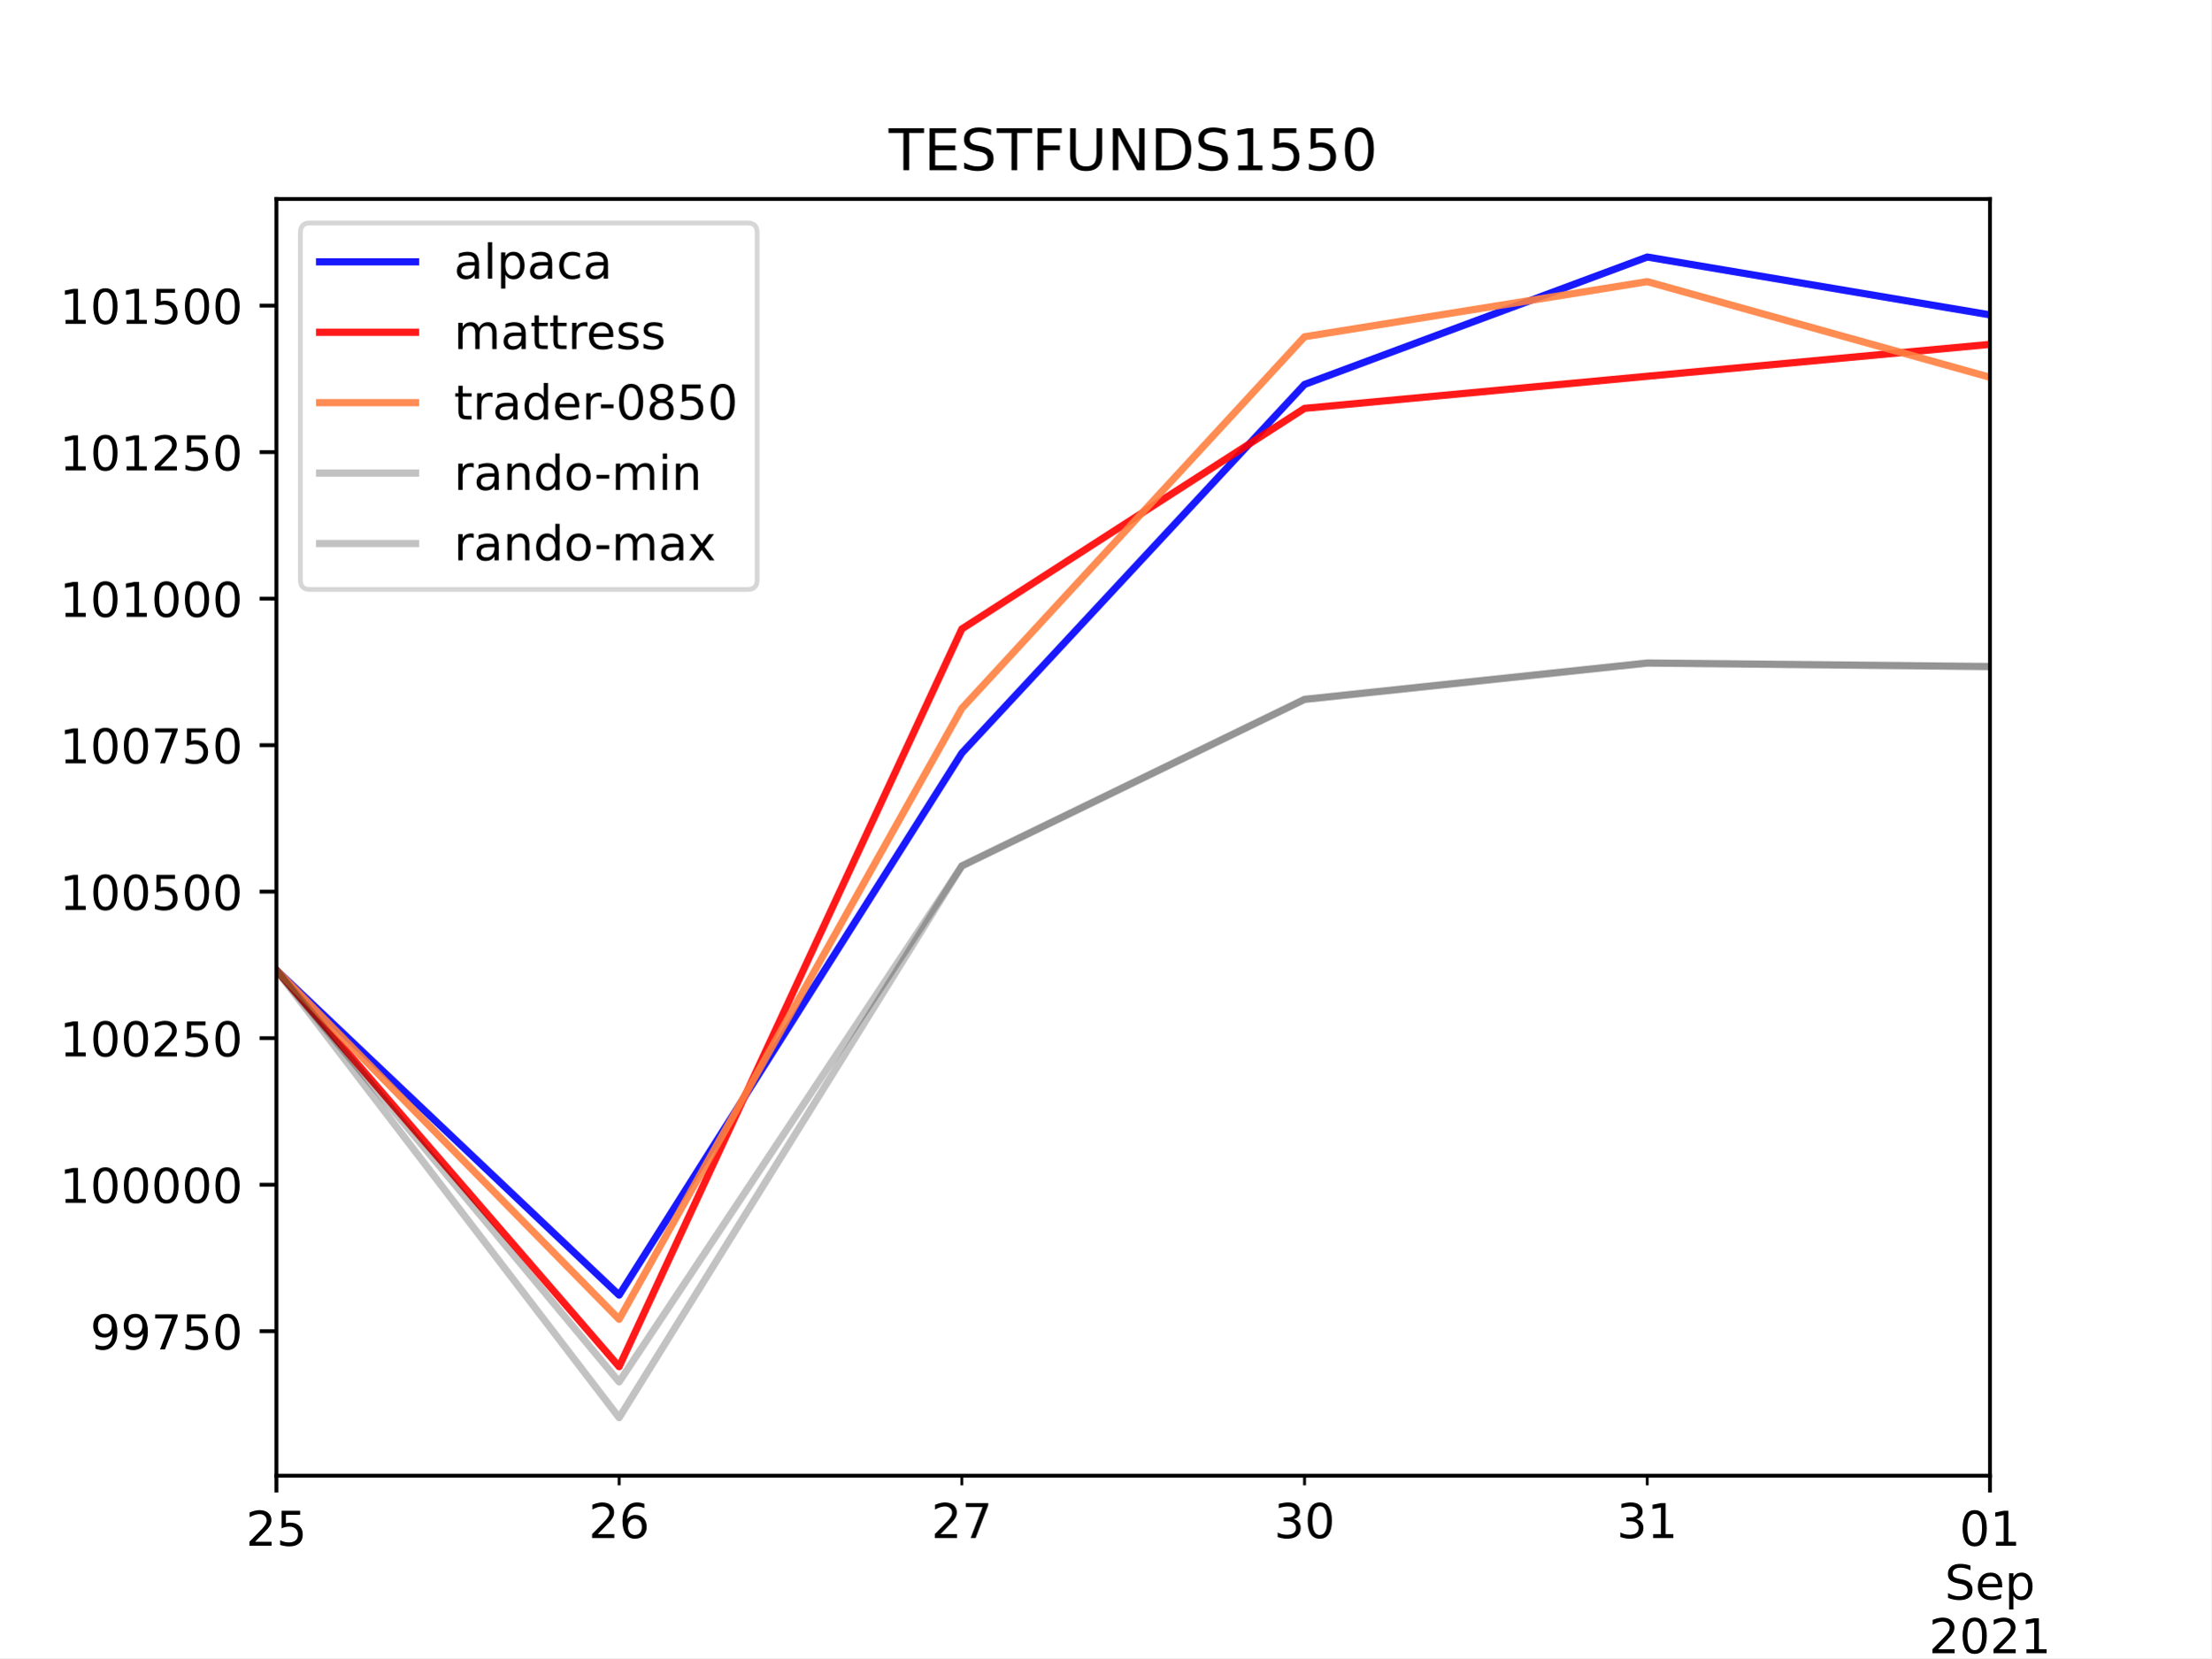
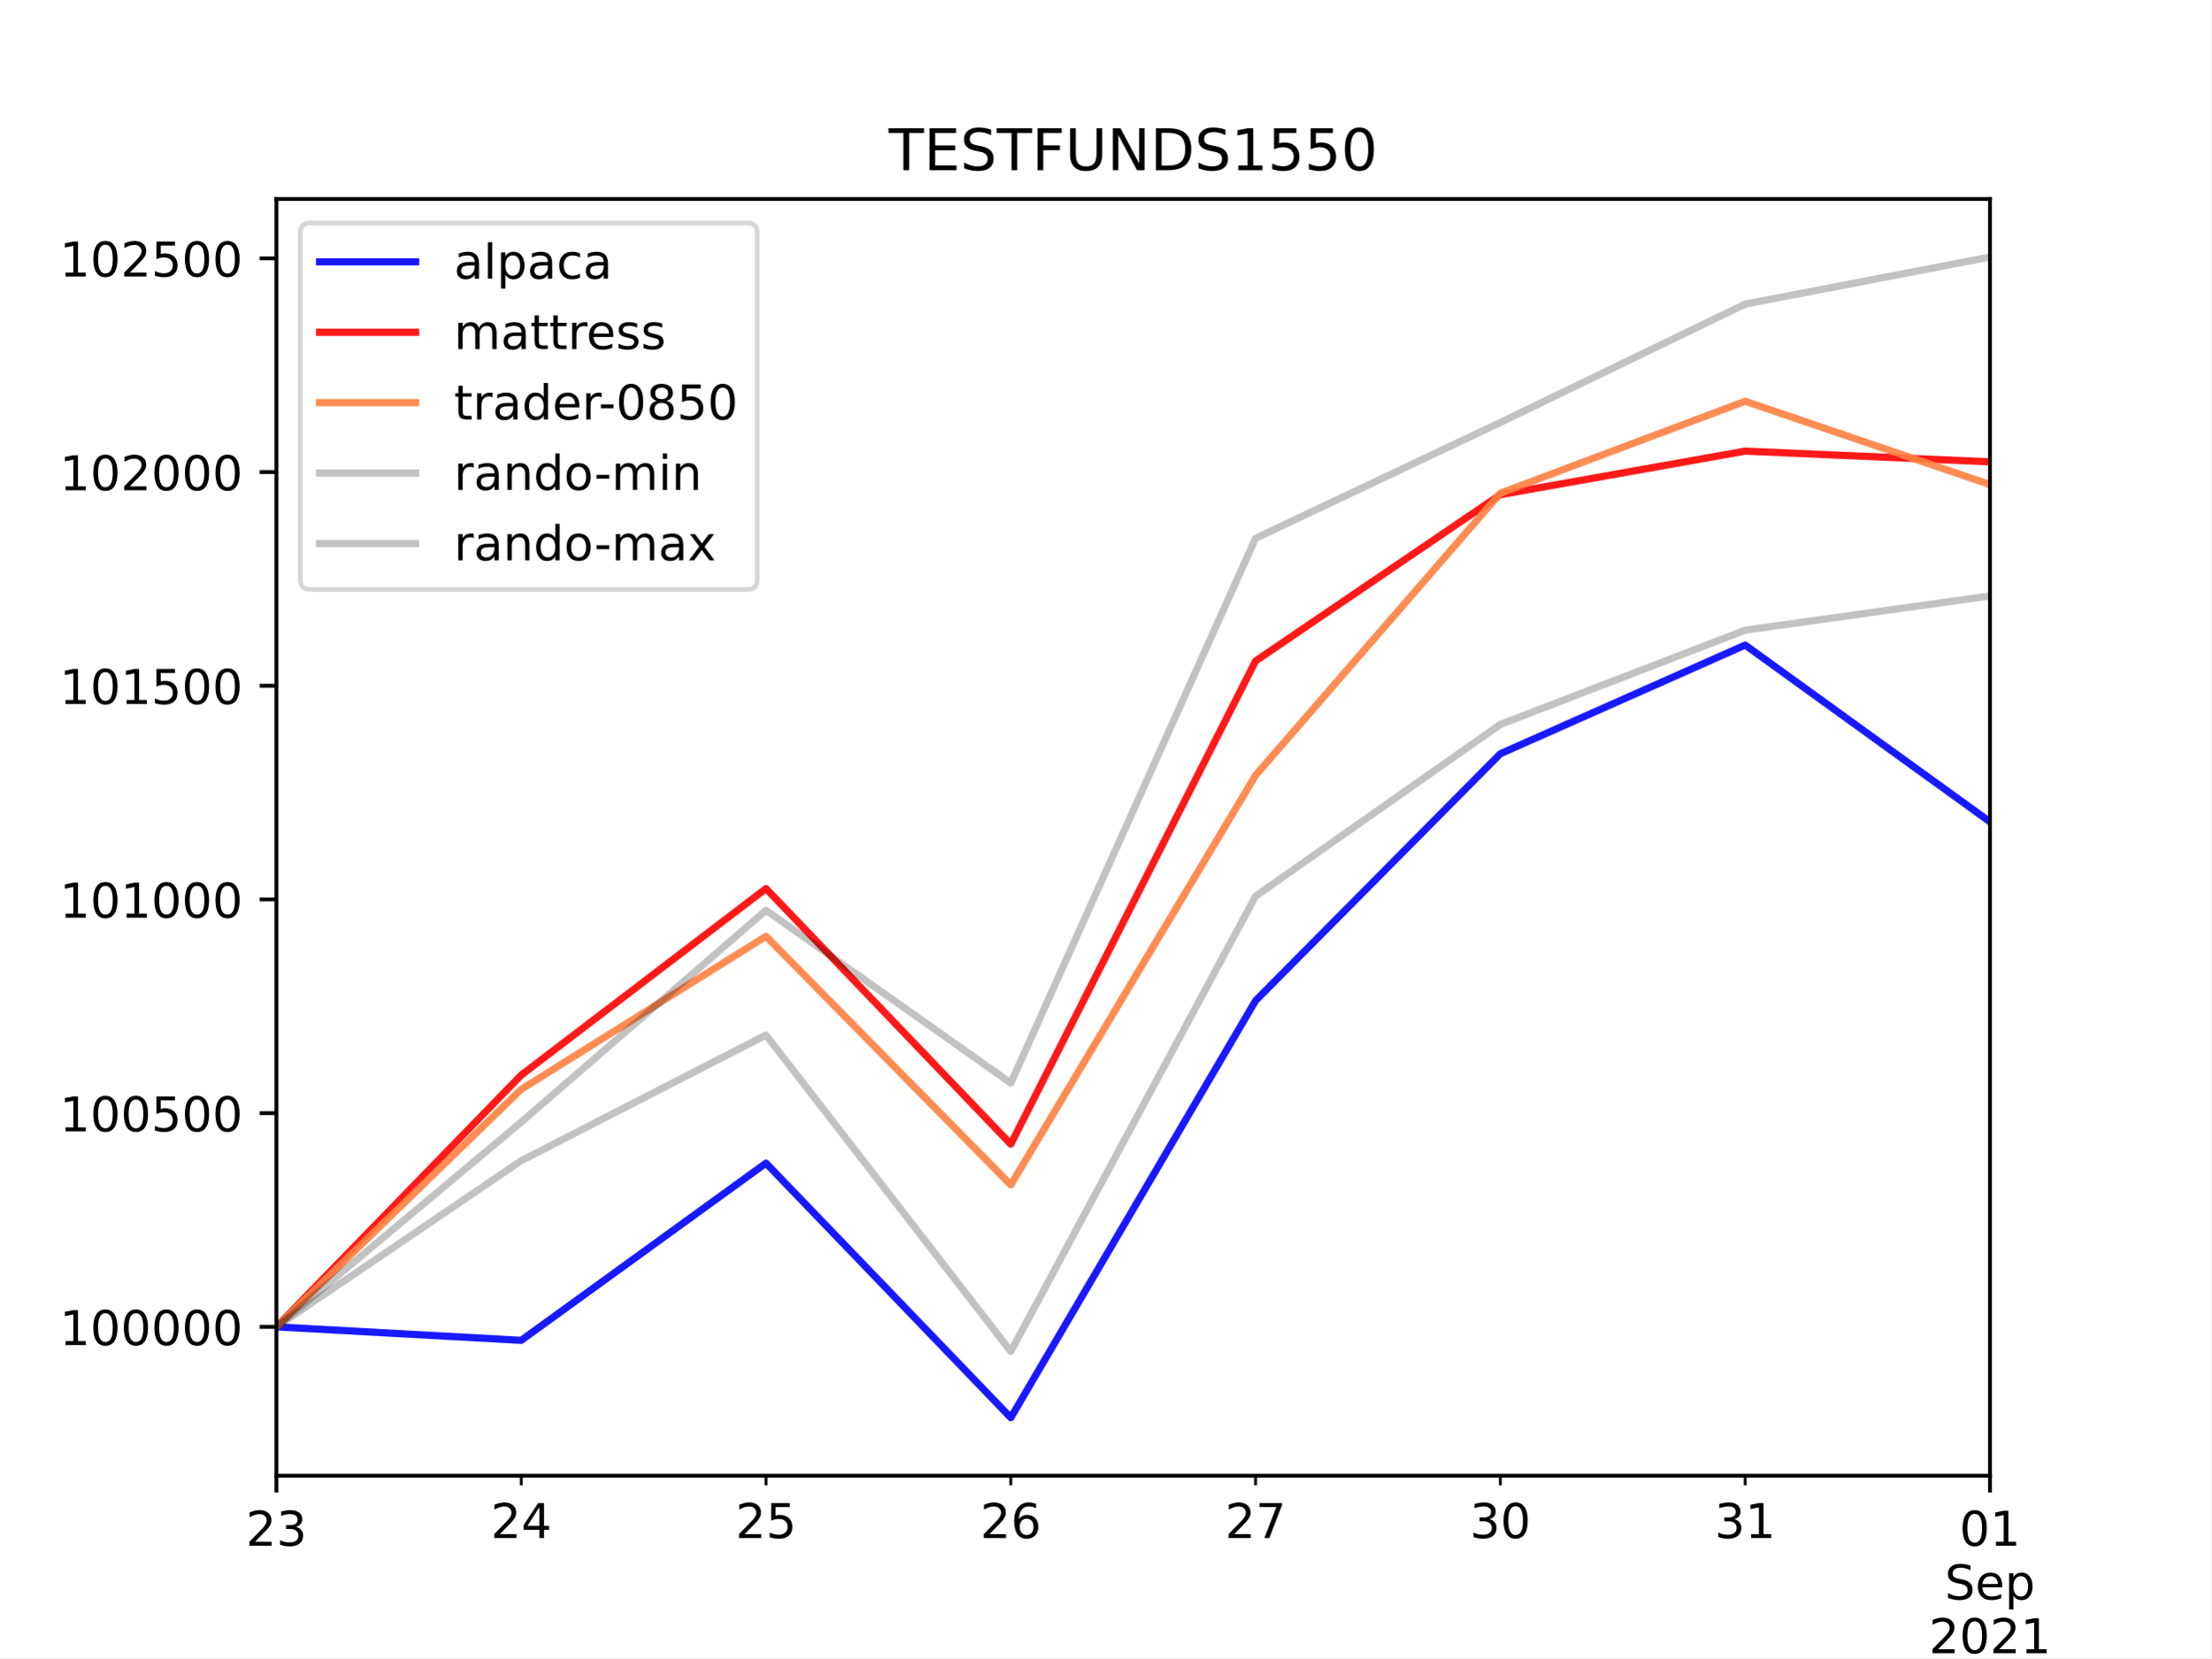
<svg xmlns="http://www.w3.org/2000/svg" xmlns:xlink="http://www.w3.org/1999/xlink" height="345.6pt" version="1.1" viewBox="0 0 460.8 345.6" width="460.8pt">
  <defs>
    <style type="text/css">*{stroke-linecap:butt;stroke-linejoin:round;}</style>
  </defs>
  <g id="figure_1">
    <g id="patch_1">
      <path d="M 0 345.6  L 460.8 345.6  L 460.8 0  L 0 0  z " style="fill:#ffffff;" />
    </g>
    <g id="axes_1">
      <g id="patch_2">
        <path d="M 57.6 307.584  L 414.72 307.584  L 414.72 41.472  L 57.6 41.472  z " style="fill:#ffffff;" />
      </g>
      <g id="matplotlib.axis_1">
        <g id="xtick_1">
          <g id="line2d_1">
            <defs>
-               <path d="M 0 0  L 0 3.5  " id="m01075effa3" style="stroke:#000000;stroke-width:0.8;" />
-             </defs>
-             <g>
-               <use style="stroke:#000000;stroke-width:0.8;" x="57.6" xlink:href="#m01075effa3" y="307.584" />
+               <path d="M 0 0  L 0 3.5  " id="ma9077eefe4" style="stroke:#000000;stroke-width:0.8;" />
+             </defs>
+             <g>
+               <use style="stroke:#000000;stroke-width:0.8;" x="57.6" xlink:href="#ma9077eefe4" y="307.584" />
            </g>
          </g>
          <g id="text_1">
            <g transform="translate(51.2375 322.1824)scale(0.1 -0.1)">
              <defs>
                <path d="M 1228 531  L 3431 531  L 3431 0  L 469 0  L 469 531  Q 828 903 1448 1529  Q 2069 2156 2228 2338  Q 2531 2678 2651 2914  Q 2772 3150 2772 3378  Q 2772 3750 2511 3984  Q 2250 4219 1831 4219  Q 1534 4219 1204 4116  Q 875 4013 500 3803  L 500 4441  Q 881 4594 1212 4672  Q 1544 4750 1819 4750  Q 2544 4750 2975 4387  Q 3406 4025 3406 3419  Q 3406 3131 3298 2873  Q 3191 2616 2906 2266  Q 2828 2175 2409 1742  Q 1991 1309 1228 531  z " id="DejaVuSans-32" transform="scale(0.015625)" />
-                 <path d="M 691 4666  L 3169 4666  L 3169 4134  L 1269 4134  L 1269 2991  Q 1406 3038 1543 3061  Q 1681 3084 1819 3084  Q 2600 3084 3056 2656  Q 3513 2228 3513 1497  Q 3513 744 3044 326  Q 2575 -91 1722 -91  Q 1428 -91 1123 -41  Q 819 9 494 109  L 494 744  Q 775 591 1075 516  Q 1375 441 1709 441  Q 2250 441 2565 725  Q 2881 1009 2881 1497  Q 2881 1984 2565 2268  Q 2250 2553 1709 2553  Q 1456 2553 1204 2497  Q 953 2441 691 2322  L 691 4666  z " id="DejaVuSans-35" transform="scale(0.015625)" />
-               </defs>
-               <use xlink:href="#DejaVuSans-32" />
-               <use x="63.623" xlink:href="#DejaVuSans-35" />
+                 <path d="M 2597 2516  Q 3050 2419 3304 2112  Q 3559 1806 3559 1356  Q 3559 666 3084 287  Q 2609 -91 1734 -91  Q 1441 -91 1130 -33  Q 819 25 488 141  L 488 750  Q 750 597 1062 519  Q 1375 441 1716 441  Q 2309 441 2620 675  Q 2931 909 2931 1356  Q 2931 1769 2642 2001  Q 2353 2234 1838 2234  L 1294 2234  L 1294 2753  L 1863 2753  Q 2328 2753 2575 2939  Q 2822 3125 2822 3475  Q 2822 3834 2567 4026  Q 2313 4219 1838 4219  Q 1578 4219 1281 4162  Q 984 4106 628 3988  L 628 4550  Q 988 4650 1302 4700  Q 1616 4750 1894 4750  Q 2613 4750 3031 4423  Q 3450 4097 3450 3541  Q 3450 3153 3228 2886  Q 3006 2619 2597 2516  z " id="DejaVuSans-33" transform="scale(0.015625)" />
+               </defs>
+               <use xlink:href="#DejaVuSans-32" />
+               <use x="63.623" xlink:href="#DejaVuSans-33" />
            </g>
          </g>
        </g>
        <g id="xtick_2">
          <g id="line2d_2">
            <g>
-               <use style="stroke:#000000;stroke-width:0.8;" x="414.72" xlink:href="#m01075effa3" y="307.584" />
+               <use style="stroke:#000000;stroke-width:0.8;" x="414.72" xlink:href="#ma9077eefe4" y="307.584" />
            </g>
          </g>
          <g id="text_2">
            <g transform="translate(408.3575 322.1824)scale(0.1 -0.1)">
              <defs>
                <path d="M 2034 4250  Q 1547 4250 1301 3770  Q 1056 3291 1056 2328  Q 1056 1369 1301 889  Q 1547 409 2034 409  Q 2525 409 2770 889  Q 3016 1369 3016 2328  Q 3016 3291 2770 3770  Q 2525 4250 2034 4250  z M 2034 4750  Q 2819 4750 3233 4129  Q 3647 3509 3647 2328  Q 3647 1150 3233 529  Q 2819 -91 2034 -91  Q 1250 -91 836 529  Q 422 1150 422 2328  Q 422 3509 836 4129  Q 1250 4750 2034 4750  z " id="DejaVuSans-30" transform="scale(0.015625)" />
                <path d="M 794 531  L 1825 531  L 1825 4091  L 703 3866  L 703 4441  L 1819 4666  L 2450 4666  L 2450 531  L 3481 531  L 3481 0  L 794 0  L 794 531  z " id="DejaVuSans-31" transform="scale(0.015625)" />
              </defs>
              <use xlink:href="#DejaVuSans-30" />
              <use x="63.623" xlink:href="#DejaVuSans-31" />
            </g>
            <g transform="translate(405.295 333.3802)scale(0.1 -0.1)">
              <defs>
                <path d="M 3425 4513  L 3425 3897  Q 3066 4069 2747 4153  Q 2428 4238 2131 4238  Q 1616 4238 1336 4038  Q 1056 3838 1056 3469  Q 1056 3159 1242 3001  Q 1428 2844 1947 2747  L 2328 2669  Q 3034 2534 3370 2195  Q 3706 1856 3706 1288  Q 3706 609 3251 259  Q 2797 -91 1919 -91  Q 1588 -91 1214 -16  Q 841 59 441 206  L 441 856  Q 825 641 1194 531  Q 1563 422 1919 422  Q 2459 422 2753 634  Q 3047 847 3047 1241  Q 3047 1584 2836 1778  Q 2625 1972 2144 2069  L 1759 2144  Q 1053 2284 737 2584  Q 422 2884 422 3419  Q 422 4038 858 4394  Q 1294 4750 2059 4750  Q 2388 4750 2728 4690  Q 3069 4631 3425 4513  z " id="DejaVuSans-53" transform="scale(0.015625)" />
                <path d="M 3597 1894  L 3597 1613  L 953 1613  Q 991 1019 1311 708  Q 1631 397 2203 397  Q 2534 397 2845 478  Q 3156 559 3463 722  L 3463 178  Q 3153 47 2828 -22  Q 2503 -91 2169 -91  Q 1331 -91 842 396  Q 353 884 353 1716  Q 353 2575 817 3079  Q 1281 3584 2069 3584  Q 2775 3584 3186 3129  Q 3597 2675 3597 1894  z M 3022 2063  Q 3016 2534 2758 2815  Q 2500 3097 2075 3097  Q 1594 3097 1305 2825  Q 1016 2553 972 2059  L 3022 2063  z " id="DejaVuSans-65" transform="scale(0.015625)" />
                <path d="M 1159 525  L 1159 -1331  L 581 -1331  L 581 3500  L 1159 3500  L 1159 2969  Q 1341 3281 1617 3432  Q 1894 3584 2278 3584  Q 2916 3584 3314 3078  Q 3713 2572 3713 1747  Q 3713 922 3314 415  Q 2916 -91 2278 -91  Q 1894 -91 1617 61  Q 1341 213 1159 525  z M 3116 1747  Q 3116 2381 2855 2742  Q 2594 3103 2138 3103  Q 1681 3103 1420 2742  Q 1159 2381 1159 1747  Q 1159 1113 1420 752  Q 1681 391 2138 391  Q 2594 391 2855 752  Q 3116 1113 3116 1747  z " id="DejaVuSans-70" transform="scale(0.015625)" />
              </defs>
              <use xlink:href="#DejaVuSans-53" />
              <use x="63.477" xlink:href="#DejaVuSans-65" />
              <use x="125" xlink:href="#DejaVuSans-70" />
            </g>
            <g transform="translate(401.995 344.5781)scale(0.1 -0.1)">
              <use xlink:href="#DejaVuSans-32" />
              <use x="63.623" xlink:href="#DejaVuSans-30" />
              <use x="127.246" xlink:href="#DejaVuSans-32" />
              <use x="190.869" xlink:href="#DejaVuSans-31" />
            </g>
          </g>
        </g>
        <g id="xtick_3">
          <g id="line2d_3">
            <defs>
-               <path d="M 0 0  L 0 2  " id="m5d6cba41cd" style="stroke:#000000;stroke-width:0.6;" />
-             </defs>
-             <g>
-               <use style="stroke:#000000;stroke-width:0.6;" x="129.024" xlink:href="#m5d6cba41cd" y="307.584" />
+               <path d="M 0 0  L 0 2  " id="mbc0e71e3bb" style="stroke:#000000;stroke-width:0.6;" />
+             </defs>
+             <g>
+               <use style="stroke:#000000;stroke-width:0.6;" x="108.617" xlink:href="#mbc0e71e3bb" y="307.584" />
            </g>
          </g>
          <g id="text_3">
-             <g transform="translate(122.6615 320.5824)scale(0.1 -0.1)">
-               <defs>
-                 <path d="M 2113 2584  Q 1688 2584 1439 2293  Q 1191 2003 1191 1497  Q 1191 994 1439 701  Q 1688 409 2113 409  Q 2538 409 2786 701  Q 3034 994 3034 1497  Q 3034 2003 2786 2293  Q 2538 2584 2113 2584  z M 3366 4563  L 3366 3988  Q 3128 4100 2886 4159  Q 2644 4219 2406 4219  Q 1781 4219 1451 3797  Q 1122 3375 1075 2522  Q 1259 2794 1537 2939  Q 1816 3084 2150 3084  Q 2853 3084 3261 2657  Q 3669 2231 3669 1497  Q 3669 778 3244 343  Q 2819 -91 2113 -91  Q 1303 -91 875 529  Q 447 1150 447 2328  Q 447 3434 972 4092  Q 1497 4750 2381 4750  Q 2619 4750 2861 4703  Q 3103 4656 3366 4563  z " id="DejaVuSans-36" transform="scale(0.015625)" />
-               </defs>
-               <use xlink:href="#DejaVuSans-32" />
-               <use x="63.623" xlink:href="#DejaVuSans-36" />
+             <g transform="translate(102.2546 320.5824)scale(0.1 -0.1)">
+               <defs>
+                 <path d="M 2419 4116  L 825 1625  L 2419 1625  L 2419 4116  z M 2253 4666  L 3047 4666  L 3047 1625  L 3713 1625  L 3713 1100  L 3047 1100  L 3047 0  L 2419 0  L 2419 1100  L 313 1100  L 313 1709  L 2253 4666  z " id="DejaVuSans-34" transform="scale(0.015625)" />
+               </defs>
+               <use xlink:href="#DejaVuSans-32" />
+               <use x="63.623" xlink:href="#DejaVuSans-34" />
            </g>
          </g>
        </g>
        <g id="xtick_4">
          <g id="line2d_4">
            <g>
-               <use style="stroke:#000000;stroke-width:0.6;" x="200.448" xlink:href="#m5d6cba41cd" y="307.584" />
+               <use style="stroke:#000000;stroke-width:0.6;" x="159.634" xlink:href="#mbc0e71e3bb" y="307.584" />
            </g>
          </g>
          <g id="text_4">
-             <g transform="translate(194.0855 320.5824)scale(0.1 -0.1)">
-               <defs>
-                 <path d="M 525 4666  L 3525 4666  L 3525 4397  L 1831 0  L 1172 0  L 2766 4134  L 525 4134  L 525 4666  z " id="DejaVuSans-37" transform="scale(0.015625)" />
-               </defs>
-               <use xlink:href="#DejaVuSans-32" />
-               <use x="63.623" xlink:href="#DejaVuSans-37" />
+             <g transform="translate(153.2718 320.5824)scale(0.1 -0.1)">
+               <defs>
+                 <path d="M 691 4666  L 3169 4666  L 3169 4134  L 1269 4134  L 1269 2991  Q 1406 3038 1543 3061  Q 1681 3084 1819 3084  Q 2600 3084 3056 2656  Q 3513 2228 3513 1497  Q 3513 744 3044 326  Q 2575 -91 1722 -91  Q 1428 -91 1123 -41  Q 819 9 494 109  L 494 744  Q 775 591 1075 516  Q 1375 441 1709 441  Q 2250 441 2565 725  Q 2881 1009 2881 1497  Q 2881 1984 2565 2268  Q 2250 2553 1709 2553  Q 1456 2553 1204 2497  Q 953 2441 691 2322  L 691 4666  z " id="DejaVuSans-35" transform="scale(0.015625)" />
+               </defs>
+               <use xlink:href="#DejaVuSans-32" />
+               <use x="63.623" xlink:href="#DejaVuSans-35" />
            </g>
          </g>
        </g>
        <g id="xtick_5">
          <g id="line2d_5">
            <g>
-               <use style="stroke:#000000;stroke-width:0.6;" x="271.872" xlink:href="#m5d6cba41cd" y="307.584" />
+               <use style="stroke:#000000;stroke-width:0.6;" x="210.651" xlink:href="#mbc0e71e3bb" y="307.584" />
            </g>
          </g>
          <g id="text_5">
-             <g transform="translate(265.5095 320.5824)scale(0.1 -0.1)">
-               <defs>
-                 <path d="M 2597 2516  Q 3050 2419 3304 2112  Q 3559 1806 3559 1356  Q 3559 666 3084 287  Q 2609 -91 1734 -91  Q 1441 -91 1130 -33  Q 819 25 488 141  L 488 750  Q 750 597 1062 519  Q 1375 441 1716 441  Q 2309 441 2620 675  Q 2931 909 2931 1356  Q 2931 1769 2642 2001  Q 2353 2234 1838 2234  L 1294 2234  L 1294 2753  L 1863 2753  Q 2328 2753 2575 2939  Q 2822 3125 2822 3475  Q 2822 3834 2567 4026  Q 2313 4219 1838 4219  Q 1578 4219 1281 4162  Q 984 4106 628 3988  L 628 4550  Q 988 4650 1302 4700  Q 1616 4750 1894 4750  Q 2613 4750 3031 4423  Q 3450 4097 3450 3541  Q 3450 3153 3228 2886  Q 3006 2619 2597 2516  z " id="DejaVuSans-33" transform="scale(0.015625)" />
-               </defs>
-               <use xlink:href="#DejaVuSans-33" />
-               <use x="63.623" xlink:href="#DejaVuSans-30" />
+             <g transform="translate(204.2889 320.5824)scale(0.1 -0.1)">
+               <defs>
+                 <path d="M 2113 2584  Q 1688 2584 1439 2293  Q 1191 2003 1191 1497  Q 1191 994 1439 701  Q 1688 409 2113 409  Q 2538 409 2786 701  Q 3034 994 3034 1497  Q 3034 2003 2786 2293  Q 2538 2584 2113 2584  z M 3366 4563  L 3366 3988  Q 3128 4100 2886 4159  Q 2644 4219 2406 4219  Q 1781 4219 1451 3797  Q 1122 3375 1075 2522  Q 1259 2794 1537 2939  Q 1816 3084 2150 3084  Q 2853 3084 3261 2657  Q 3669 2231 3669 1497  Q 3669 778 3244 343  Q 2819 -91 2113 -91  Q 1303 -91 875 529  Q 447 1150 447 2328  Q 447 3434 972 4092  Q 1497 4750 2381 4750  Q 2619 4750 2861 4703  Q 3103 4656 3366 4563  z " id="DejaVuSans-36" transform="scale(0.015625)" />
+               </defs>
+               <use xlink:href="#DejaVuSans-32" />
+               <use x="63.623" xlink:href="#DejaVuSans-36" />
            </g>
          </g>
        </g>
        <g id="xtick_6">
          <g id="line2d_6">
            <g>
-               <use style="stroke:#000000;stroke-width:0.6;" x="343.296" xlink:href="#m5d6cba41cd" y="307.584" />
+               <use style="stroke:#000000;stroke-width:0.6;" x="261.669" xlink:href="#mbc0e71e3bb" y="307.584" />
            </g>
          </g>
          <g id="text_6">
-             <g transform="translate(336.9335 320.5824)scale(0.1 -0.1)">
+             <g transform="translate(255.3061 320.5824)scale(0.1 -0.1)">
+               <defs>
+                 <path d="M 525 4666  L 3525 4666  L 3525 4397  L 1831 0  L 1172 0  L 2766 4134  L 525 4134  L 525 4666  z " id="DejaVuSans-37" transform="scale(0.015625)" />
+               </defs>
+               <use xlink:href="#DejaVuSans-32" />
+               <use x="63.623" xlink:href="#DejaVuSans-37" />
+             </g>
+           </g>
+         </g>
+         <g id="xtick_7">
+           <g id="line2d_7">
+             <g>
+               <use style="stroke:#000000;stroke-width:0.6;" x="312.686" xlink:href="#mbc0e71e3bb" y="307.584" />
+             </g>
+           </g>
+           <g id="text_7">
+             <g transform="translate(306.3232 320.5824)scale(0.1 -0.1)">
+               <use xlink:href="#DejaVuSans-33" />
+               <use x="63.623" xlink:href="#DejaVuSans-30" />
+             </g>
+           </g>
+         </g>
+         <g id="xtick_8">
+           <g id="line2d_8">
+             <g>
+               <use style="stroke:#000000;stroke-width:0.6;" x="363.703" xlink:href="#mbc0e71e3bb" y="307.584" />
+             </g>
+           </g>
+           <g id="text_8">
+             <g transform="translate(357.3404 320.5824)scale(0.1 -0.1)">
              <use xlink:href="#DejaVuSans-33" />
              <use x="63.623" xlink:href="#DejaVuSans-31" />
            </g>
          </g>
        </g>
-         <g id="text_7">
+         <g id="text_9">
          <g transform="translate(224.885 358.2562)scale(0.1 -0.1)">
            <defs>
              <path d="M 2906 2969  L 2906 4863  L 3481 4863  L 3481 0  L 2906 0  L 2906 525  Q 2725 213 2448 61  Q 2172 -91 1784 -91  Q 1150 -91 751 415  Q 353 922 353 1747  Q 353 2572 751 3078  Q 1150 3584 1784 3584  Q 2172 3584 2448 3432  Q 2725 3281 2906 2969  z M 947 1747  Q 947 1113 1208 752  Q 1469 391 1925 391  Q 2381 391 2643 752  Q 2906 1113 2906 1747  Q 2906 2381 2643 2742  Q 2381 3103 1925 3103  Q 1469 3103 1208 2742  Q 947 2381 947 1747  z " id="DejaVuSans-64" transform="scale(0.015625)" />
              <path d="M 2194 1759  Q 1497 1759 1228 1600  Q 959 1441 959 1056  Q 959 750 1161 570  Q 1363 391 1709 391  Q 2188 391 2477 730  Q 2766 1069 2766 1631  L 2766 1759  L 2194 1759  z M 3341 1997  L 3341 0  L 2766 0  L 2766 531  Q 2569 213 2275 61  Q 1981 -91 1556 -91  Q 1019 -91 701 211  Q 384 513 384 1019  Q 384 1609 779 1909  Q 1175 2209 1959 2209  L 2766 2209  L 2766 2266  Q 2766 2663 2505 2880  Q 2244 3097 1772 3097  Q 1472 3097 1187 3025  Q 903 2953 641 2809  L 641 3341  Q 956 3463 1253 3523  Q 1550 3584 1831 3584  Q 2591 3584 2966 3190  Q 3341 2797 3341 1997  z " id="DejaVuSans-61" transform="scale(0.015625)" />
              <path d="M 1172 4494  L 1172 3500  L 2356 3500  L 2356 3053  L 1172 3053  L 1172 1153  Q 1172 725 1289 603  Q 1406 481 1766 481  L 2356 481  L 2356 0  L 1766 0  Q 1100 0 847 248  Q 594 497 594 1153  L 594 3053  L 172 3053  L 172 3500  L 594 3500  L 594 4494  L 1172 4494  z " id="DejaVuSans-74" transform="scale(0.015625)" />
            </defs>
            <use xlink:href="#DejaVuSans-64" />
            <use x="63.477" xlink:href="#DejaVuSans-61" />
            <use x="124.756" xlink:href="#DejaVuSans-74" />
            <use x="163.965" xlink:href="#DejaVuSans-65" />
          </g>
        </g>
      </g>
      <g id="matplotlib.axis_2">
        <g id="ytick_1">
-           <g id="line2d_7">
-             <defs>
-               <path d="M 0 0  L -3.5 0  " id="m32000baf8d" style="stroke:#000000;stroke-width:0.8;" />
-             </defs>
-             <g>
-               <use style="stroke:#000000;stroke-width:0.8;" x="57.6" xlink:href="#m32000baf8d" y="277.468" />
-             </g>
-           </g>
-           <g id="text_8">
-             <g transform="translate(18.7875 281.2676)scale(0.1 -0.1)">
-               <defs>
-                 <path d="M 703 97  L 703 672  Q 941 559 1184 500  Q 1428 441 1663 441  Q 2288 441 2617 861  Q 2947 1281 2994 2138  Q 2813 1869 2534 1725  Q 2256 1581 1919 1581  Q 1219 1581 811 2004  Q 403 2428 403 3163  Q 403 3881 828 4315  Q 1253 4750 1959 4750  Q 2769 4750 3195 4129  Q 3622 3509 3622 2328  Q 3622 1225 3098 567  Q 2575 -91 1691 -91  Q 1453 -91 1209 -44  Q 966 3 703 97  z M 1959 2075  Q 2384 2075 2632 2365  Q 2881 2656 2881 3163  Q 2881 3666 2632 3958  Q 2384 4250 1959 4250  Q 1534 4250 1286 3958  Q 1038 3666 1038 3163  Q 1038 2656 1286 2365  Q 1534 2075 1959 2075  z " id="DejaVuSans-39" transform="scale(0.015625)" />
-               </defs>
-               <use xlink:href="#DejaVuSans-39" />
-               <use x="63.623" xlink:href="#DejaVuSans-39" />
-               <use x="127.246" xlink:href="#DejaVuSans-37" />
-               <use x="190.869" xlink:href="#DejaVuSans-35" />
-               <use x="254.492" xlink:href="#DejaVuSans-30" />
-             </g>
-           </g>
-         </g>
-         <g id="ytick_2">
-           <g id="line2d_8">
-             <g>
-               <use style="stroke:#000000;stroke-width:0.8;" x="57.6" xlink:href="#m32000baf8d" y="246.929" />
-             </g>
-           </g>
-           <g id="text_9">
-             <g transform="translate(12.425 250.7283)scale(0.1 -0.1)">
+           <g id="line2d_9">
+             <defs>
+               <path d="M 0 0  L -3.5 0  " id="mddd0182380" style="stroke:#000000;stroke-width:0.8;" />
+             </defs>
+             <g>
+               <use style="stroke:#000000;stroke-width:0.8;" x="57.6" xlink:href="#mddd0182380" y="276.564" />
+             </g>
+           </g>
+           <g id="text_10">
+             <g transform="translate(12.425 280.3631)scale(0.1 -0.1)">
              <use xlink:href="#DejaVuSans-31" />
              <use x="63.623" xlink:href="#DejaVuSans-30" />
              <use x="127.246" xlink:href="#DejaVuSans-30" />
              <use x="190.869" xlink:href="#DejaVuSans-30" />
              <use x="254.492" xlink:href="#DejaVuSans-30" />
              <use x="318.115" xlink:href="#DejaVuSans-30" />
            </g>
          </g>
        </g>
-         <g id="ytick_3">
-           <g id="line2d_9">
-             <g>
-               <use style="stroke:#000000;stroke-width:0.8;" x="57.6" xlink:href="#m32000baf8d" y="216.39" />
-             </g>
-           </g>
-           <g id="text_10">
-             <g transform="translate(12.425 220.1891)scale(0.1 -0.1)">
-               <use xlink:href="#DejaVuSans-31" />
-               <use x="63.623" xlink:href="#DejaVuSans-30" />
-               <use x="127.246" xlink:href="#DejaVuSans-30" />
-               <use x="190.869" xlink:href="#DejaVuSans-32" />
-               <use x="254.492" xlink:href="#DejaVuSans-35" />
-               <use x="318.115" xlink:href="#DejaVuSans-30" />
-             </g>
-           </g>
-         </g>
-         <g id="ytick_4">
+         <g id="ytick_2">
          <g id="line2d_10">
            <g>
-               <use style="stroke:#000000;stroke-width:0.8;" x="57.6" xlink:href="#m32000baf8d" y="185.851" />
+               <use style="stroke:#000000;stroke-width:0.8;" x="57.6" xlink:href="#mddd0182380" y="232.018" />
            </g>
          </g>
          <g id="text_11">
-             <g transform="translate(12.425 189.6498)scale(0.1 -0.1)">
+             <g transform="translate(12.425 235.8176)scale(0.1 -0.1)">
              <use xlink:href="#DejaVuSans-31" />
              <use x="63.623" xlink:href="#DejaVuSans-30" />
              <use x="127.246" xlink:href="#DejaVuSans-30" />
              <use x="190.869" xlink:href="#DejaVuSans-35" />
              <use x="254.492" xlink:href="#DejaVuSans-30" />
              <use x="318.115" xlink:href="#DejaVuSans-30" />
            </g>
          </g>
        </g>
-         <g id="ytick_5">
+         <g id="ytick_3">
          <g id="line2d_11">
            <g>
-               <use style="stroke:#000000;stroke-width:0.8;" x="57.6" xlink:href="#m32000baf8d" y="155.311" />
+               <use style="stroke:#000000;stroke-width:0.8;" x="57.6" xlink:href="#mddd0182380" y="187.473" />
            </g>
          </g>
          <g id="text_12">
-             <g transform="translate(12.425 159.1106)scale(0.1 -0.1)">
-               <use xlink:href="#DejaVuSans-31" />
-               <use x="63.623" xlink:href="#DejaVuSans-30" />
-               <use x="127.246" xlink:href="#DejaVuSans-30" />
-               <use x="190.869" xlink:href="#DejaVuSans-37" />
-               <use x="254.492" xlink:href="#DejaVuSans-35" />
-               <use x="318.115" xlink:href="#DejaVuSans-30" />
-             </g>
-           </g>
-         </g>
-         <g id="ytick_6">
-           <g id="line2d_12">
-             <g>
-               <use style="stroke:#000000;stroke-width:0.8;" x="57.6" xlink:href="#m32000baf8d" y="124.772" />
-             </g>
-           </g>
-           <g id="text_13">
-             <g transform="translate(12.425 128.5713)scale(0.1 -0.1)">
+             <g transform="translate(12.425 191.2721)scale(0.1 -0.1)">
              <use xlink:href="#DejaVuSans-31" />
              <use x="63.623" xlink:href="#DejaVuSans-30" />
              <use x="127.246" xlink:href="#DejaVuSans-31" />
              <use x="190.869" xlink:href="#DejaVuSans-30" />
              <use x="254.492" xlink:href="#DejaVuSans-30" />
              <use x="318.115" xlink:href="#DejaVuSans-30" />
            </g>
          </g>
        </g>
-         <g id="ytick_7">
-           <g id="line2d_13">
-             <g>
-               <use style="stroke:#000000;stroke-width:0.8;" x="57.6" xlink:href="#m32000baf8d" y="94.233" />
-             </g>
-           </g>
-           <g id="text_14">
-             <g transform="translate(12.425 98.03209)scale(0.1 -0.1)">
-               <use xlink:href="#DejaVuSans-31" />
-               <use x="63.623" xlink:href="#DejaVuSans-30" />
-               <use x="127.246" xlink:href="#DejaVuSans-31" />
-               <use x="190.869" xlink:href="#DejaVuSans-32" />
-               <use x="254.492" xlink:href="#DejaVuSans-35" />
-               <use x="318.115" xlink:href="#DejaVuSans-30" />
-             </g>
-           </g>
-         </g>
-         <g id="ytick_8">
-           <g id="line2d_14">
-             <g>
-               <use style="stroke:#000000;stroke-width:0.8;" x="57.6" xlink:href="#m32000baf8d" y="63.694" />
-             </g>
-           </g>
-           <g id="text_15">
-             <g transform="translate(12.425 67.49284)scale(0.1 -0.1)">
+         <g id="ytick_4">
+           <g id="line2d_12">
+             <g>
+               <use style="stroke:#000000;stroke-width:0.8;" x="57.6" xlink:href="#mddd0182380" y="142.927" />
+             </g>
+           </g>
+           <g id="text_13">
+             <g transform="translate(12.425 146.7267)scale(0.1 -0.1)">
              <use xlink:href="#DejaVuSans-31" />
              <use x="63.623" xlink:href="#DejaVuSans-30" />
              <use x="127.246" xlink:href="#DejaVuSans-31" />
              <use x="190.869" xlink:href="#DejaVuSans-35" />
              <use x="254.492" xlink:href="#DejaVuSans-30" />
              <use x="318.115" xlink:href="#DejaVuSans-30" />
            </g>
          </g>
        </g>
+         <g id="ytick_5">
+           <g id="line2d_13">
+             <g>
+               <use style="stroke:#000000;stroke-width:0.8;" x="57.6" xlink:href="#mddd0182380" y="98.382" />
+             </g>
+           </g>
+           <g id="text_14">
+             <g transform="translate(12.425 102.1812)scale(0.1 -0.1)">
+               <use xlink:href="#DejaVuSans-31" />
+               <use x="63.623" xlink:href="#DejaVuSans-30" />
+               <use x="127.246" xlink:href="#DejaVuSans-32" />
+               <use x="190.869" xlink:href="#DejaVuSans-30" />
+               <use x="254.492" xlink:href="#DejaVuSans-30" />
+               <use x="318.115" xlink:href="#DejaVuSans-30" />
+             </g>
+           </g>
+         </g>
+         <g id="ytick_6">
+           <g id="line2d_14">
+             <g>
+               <use style="stroke:#000000;stroke-width:0.8;" x="57.6" xlink:href="#mddd0182380" y="53.836" />
+             </g>
+           </g>
+           <g id="text_15">
+             <g transform="translate(12.425 57.6357)scale(0.1 -0.1)">
+               <use xlink:href="#DejaVuSans-31" />
+               <use x="63.623" xlink:href="#DejaVuSans-30" />
+               <use x="127.246" xlink:href="#DejaVuSans-32" />
+               <use x="190.869" xlink:href="#DejaVuSans-35" />
+               <use x="254.492" xlink:href="#DejaVuSans-30" />
+               <use x="318.115" xlink:href="#DejaVuSans-30" />
+             </g>
+           </g>
+         </g>
      </g>
      <g id="line2d_15">
-         <path clip-path="url(#pdaf0929ef6)" d="M 57.6 202.206  L 129.024 269.941  L 200.448 156.965  L 271.872 80.123  L 343.296 53.568  L 414.72 65.625  " style="fill:none;stroke:#0000ff;stroke-linecap:square;stroke-opacity:0.9;stroke-width:1.5;" />
+         <path clip-path="url(#pf7997e024d)" d="M 57.6 276.564  L 108.617 279.373  L 159.634 242.437  L 210.651 295.488  L 261.669 208.56  L 312.686 157.097  L 363.703 134.45  L 414.72 171.297  " style="fill:none;stroke:#0000ff;stroke-linecap:square;stroke-opacity:0.9;stroke-width:1.5;" />
      </g>
      <g id="line2d_16">
-         <path clip-path="url(#pdaf0929ef6)" d="M 57.6 202.206  L 129.024 284.861  L 200.448 131.092  L 271.872 85.11  L 343.296 78.418  L 414.72 71.771  " style="fill:none;stroke:#ff0000;stroke-linecap:square;stroke-opacity:0.9;stroke-width:1.5;" />
+         <path clip-path="url(#pf7997e024d)" d="M 57.6 276.564  L 108.617 224.088  L 159.634 185.201  L 210.651 238.481  L 261.669 137.761  L 312.686 103.097  L 363.703 94.022  L 414.72 96.259  " style="fill:none;stroke:#ff0000;stroke-linecap:square;stroke-opacity:0.9;stroke-width:1.5;" />
      </g>
      <g id="line2d_17">
-         <path clip-path="url(#pdaf0929ef6)" d="M 57.6 202.206  L 129.024 274.98  L 200.448 147.643  L 271.872 70.185  L 343.296 58.694  L 414.72 78.639  " style="fill:none;stroke:#ff8040;stroke-linecap:square;stroke-opacity:0.9;stroke-width:1.5;" />
+         <path clip-path="url(#pf7997e024d)" d="M 57.6 276.564  L 108.617 227.056  L 159.634 195.15  L 210.651 246.966  L 261.669 161.597  L 312.686 102.781  L 363.703 83.631  L 414.72 100.997  " style="fill:none;stroke:#ff8040;stroke-linecap:square;stroke-opacity:0.9;stroke-width:1.5;" />
      </g>
      <g id="line2d_18">
-         <path clip-path="url(#pdaf0929ef6)" d="M 57.6 202.206  L 129.024 295.488  L 200.448 180.485  L 271.872 145.768  L 343.296 138.196  L 414.72 138.928  " style="fill:none;stroke:#0d0d0d;stroke-linecap:square;stroke-opacity:0.25;stroke-width:1.5;" />
+         <path clip-path="url(#pf7997e024d)" d="M 57.6 276.564  L 108.617 241.929  L 159.634 215.739  L 210.651 281.683  L 261.669 186.789  L 312.686 150.985  L 363.703 131.341  L 414.72 124.203  " style="fill:none;stroke:#0d0d0d;stroke-linecap:square;stroke-opacity:0.25;stroke-width:1.5;" />
      </g>
      <g id="line2d_19">
-         <path clip-path="url(#pdaf0929ef6)" d="M 57.6 202.206  L 129.024 288.03  L 200.448 180.485  L 271.872 145.768  L 343.296 138.196  L 414.72 138.928  " style="fill:none;stroke:#0d0d0d;stroke-linecap:square;stroke-opacity:0.25;stroke-width:1.5;" />
+         <path clip-path="url(#pf7997e024d)" d="M 57.6 276.564  L 108.617 233.885  L 159.634 189.726  L 210.651 225.737  L 261.669 112.194  L 312.686 88.048  L 363.703 63.379  L 414.72 53.568  " style="fill:none;stroke:#0d0d0d;stroke-linecap:square;stroke-opacity:0.25;stroke-width:1.5;" />
      </g>
      <g id="patch_3">
        <path d="M 57.6 307.584  L 57.6 41.472  " style="fill:none;stroke:#000000;stroke-linecap:square;stroke-linejoin:miter;stroke-width:0.8;" />
      </g>
      <g id="patch_4">
        <path d="M 414.72 307.584  L 414.72 41.472  " style="fill:none;stroke:#000000;stroke-linecap:square;stroke-linejoin:miter;stroke-width:0.8;" />
      </g>
      <g id="patch_5">
        <path d="M 57.6 307.584  L 414.72 307.584  " style="fill:none;stroke:#000000;stroke-linecap:square;stroke-linejoin:miter;stroke-width:0.8;" />
      </g>
      <g id="patch_6">
        <path d="M 57.6 41.472  L 414.72 41.472  " style="fill:none;stroke:#000000;stroke-linecap:square;stroke-linejoin:miter;stroke-width:0.8;" />
      </g>
      <g id="text_16">
        <g transform="translate(185.2003 35.472)scale(0.12 -0.12)">
          <defs>
            <path d="M -19 4666  L 3928 4666  L 3928 4134  L 2272 4134  L 2272 0  L 1638 0  L 1638 4134  L -19 4134  L -19 4666  z " id="DejaVuSans-54" transform="scale(0.015625)" />
            <path d="M 628 4666  L 3578 4666  L 3578 4134  L 1259 4134  L 1259 2753  L 3481 2753  L 3481 2222  L 1259 2222  L 1259 531  L 3634 531  L 3634 0  L 628 0  L 628 4666  z " id="DejaVuSans-45" transform="scale(0.015625)" />
            <path d="M 628 4666  L 3309 4666  L 3309 4134  L 1259 4134  L 1259 2759  L 3109 2759  L 3109 2228  L 1259 2228  L 1259 0  L 628 0  L 628 4666  z " id="DejaVuSans-46" transform="scale(0.015625)" />
            <path d="M 556 4666  L 1191 4666  L 1191 1831  Q 1191 1081 1462 751  Q 1734 422 2344 422  Q 2950 422 3222 751  Q 3494 1081 3494 1831  L 3494 4666  L 4128 4666  L 4128 1753  Q 4128 841 3676 375  Q 3225 -91 2344 -91  Q 1459 -91 1007 375  Q 556 841 556 1753  L 556 4666  z " id="DejaVuSans-55" transform="scale(0.015625)" />
            <path d="M 628 4666  L 1478 4666  L 3547 763  L 3547 4666  L 4159 4666  L 4159 0  L 3309 0  L 1241 3903  L 1241 0  L 628 0  L 628 4666  z " id="DejaVuSans-4e" transform="scale(0.015625)" />
            <path d="M 1259 4147  L 1259 519  L 2022 519  Q 2988 519 3436 956  Q 3884 1394 3884 2338  Q 3884 3275 3436 3711  Q 2988 4147 2022 4147  L 1259 4147  z M 628 4666  L 1925 4666  Q 3281 4666 3915 4102  Q 4550 3538 4550 2338  Q 4550 1131 3912 565  Q 3275 0 1925 0  L 628 0  L 628 4666  z " id="DejaVuSans-44" transform="scale(0.015625)" />
          </defs>
          <use xlink:href="#DejaVuSans-54" />
          <use x="61.084" xlink:href="#DejaVuSans-45" />
          <use x="124.268" xlink:href="#DejaVuSans-53" />
          <use x="187.744" xlink:href="#DejaVuSans-54" />
          <use x="248.828" xlink:href="#DejaVuSans-46" />
          <use x="306.348" xlink:href="#DejaVuSans-55" />
          <use x="379.541" xlink:href="#DejaVuSans-4e" />
          <use x="454.346" xlink:href="#DejaVuSans-44" />
          <use x="531.348" xlink:href="#DejaVuSans-53" />
          <use x="594.824" xlink:href="#DejaVuSans-31" />
          <use x="658.447" xlink:href="#DejaVuSans-35" />
          <use x="722.07" xlink:href="#DejaVuSans-35" />
          <use x="785.693" xlink:href="#DejaVuSans-30" />
        </g>
      </g>
      <g id="legend_1">
        <g id="patch_7">
          <path d="M 64.6 122.863  L 155.792 122.863  Q 157.792 122.863 157.792 120.863  L 157.792 48.472  Q 157.792 46.472 155.792 46.472  L 64.6 46.472  Q 62.6 46.472 62.6 48.472  L 62.6 120.863  Q 62.6 122.863 64.6 122.863  z " style="fill:#ffffff;opacity:0.8;stroke:#cccccc;stroke-linejoin:miter;" />
        </g>
        <g id="line2d_20">
          <path d="M 66.6 54.57  L 86.6 54.57  " style="fill:none;stroke:#0000ff;stroke-linecap:square;stroke-opacity:0.9;stroke-width:1.5;" />
        </g>
        <g id="line2d_21" />
        <g id="text_17">
          <g transform="translate(94.6 58.07044)scale(0.1 -0.1)">
            <defs>
              <path d="M 603 4863  L 1178 4863  L 1178 0  L 603 0  L 603 4863  z " id="DejaVuSans-6c" transform="scale(0.015625)" />
              <path d="M 3122 3366  L 3122 2828  Q 2878 2963 2633 3030  Q 2388 3097 2138 3097  Q 1578 3097 1268 2742  Q 959 2388 959 1747  Q 959 1106 1268 751  Q 1578 397 2138 397  Q 2388 397 2633 464  Q 2878 531 3122 666  L 3122 134  Q 2881 22 2623 -34  Q 2366 -91 2075 -91  Q 1284 -91 818 406  Q 353 903 353 1747  Q 353 2603 823 3093  Q 1294 3584 2113 3584  Q 2378 3584 2631 3529  Q 2884 3475 3122 3366  z " id="DejaVuSans-63" transform="scale(0.015625)" />
            </defs>
            <use xlink:href="#DejaVuSans-61" />
            <use x="61.279" xlink:href="#DejaVuSans-6c" />
            <use x="89.062" xlink:href="#DejaVuSans-70" />
            <use x="152.539" xlink:href="#DejaVuSans-61" />
            <use x="213.818" xlink:href="#DejaVuSans-63" />
            <use x="268.799" xlink:href="#DejaVuSans-61" />
          </g>
        </g>
        <g id="line2d_22">
          <path d="M 66.6 69.249  L 86.6 69.249  " style="fill:none;stroke:#ff0000;stroke-linecap:square;stroke-opacity:0.9;stroke-width:1.5;" />
        </g>
        <g id="line2d_23" />
        <g id="text_18">
          <g transform="translate(94.6 72.74856)scale(0.1 -0.1)">
            <defs>
              <path d="M 3328 2828  Q 3544 3216 3844 3400  Q 4144 3584 4550 3584  Q 5097 3584 5394 3201  Q 5691 2819 5691 2113  L 5691 0  L 5113 0  L 5113 2094  Q 5113 2597 4934 2840  Q 4756 3084 4391 3084  Q 3944 3084 3684 2787  Q 3425 2491 3425 1978  L 3425 0  L 2847 0  L 2847 2094  Q 2847 2600 2669 2842  Q 2491 3084 2119 3084  Q 1678 3084 1418 2786  Q 1159 2488 1159 1978  L 1159 0  L 581 0  L 581 3500  L 1159 3500  L 1159 2956  Q 1356 3278 1631 3431  Q 1906 3584 2284 3584  Q 2666 3584 2933 3390  Q 3200 3197 3328 2828  z " id="DejaVuSans-6d" transform="scale(0.015625)" />
              <path d="M 2631 2963  Q 2534 3019 2420 3045  Q 2306 3072 2169 3072  Q 1681 3072 1420 2755  Q 1159 2438 1159 1844  L 1159 0  L 581 0  L 581 3500  L 1159 3500  L 1159 2956  Q 1341 3275 1631 3429  Q 1922 3584 2338 3584  Q 2397 3584 2469 3576  Q 2541 3569 2628 3553  L 2631 2963  z " id="DejaVuSans-72" transform="scale(0.015625)" />
              <path d="M 2834 3397  L 2834 2853  Q 2591 2978 2328 3040  Q 2066 3103 1784 3103  Q 1356 3103 1142 2972  Q 928 2841 928 2578  Q 928 2378 1081 2264  Q 1234 2150 1697 2047  L 1894 2003  Q 2506 1872 2764 1633  Q 3022 1394 3022 966  Q 3022 478 2636 193  Q 2250 -91 1575 -91  Q 1294 -91 989 -36  Q 684 19 347 128  L 347 722  Q 666 556 975 473  Q 1284 391 1588 391  Q 1994 391 2212 530  Q 2431 669 2431 922  Q 2431 1156 2273 1281  Q 2116 1406 1581 1522  L 1381 1569  Q 847 1681 609 1914  Q 372 2147 372 2553  Q 372 3047 722 3315  Q 1072 3584 1716 3584  Q 2034 3584 2315 3537  Q 2597 3491 2834 3397  z " id="DejaVuSans-73" transform="scale(0.015625)" />
            </defs>
            <use xlink:href="#DejaVuSans-6d" />
            <use x="97.412" xlink:href="#DejaVuSans-61" />
            <use x="158.691" xlink:href="#DejaVuSans-74" />
            <use x="197.9" xlink:href="#DejaVuSans-74" />
            <use x="237.109" xlink:href="#DejaVuSans-72" />
            <use x="275.973" xlink:href="#DejaVuSans-65" />
            <use x="337.496" xlink:href="#DejaVuSans-73" />
            <use x="389.596" xlink:href="#DejaVuSans-73" />
          </g>
        </g>
        <g id="line2d_24">
          <path d="M 66.6 83.927  L 86.6 83.927  " style="fill:none;stroke:#ff8040;stroke-linecap:square;stroke-opacity:0.9;stroke-width:1.5;" />
        </g>
        <g id="line2d_25" />
        <g id="text_19">
          <g transform="translate(94.6 87.42669)scale(0.1 -0.1)">
            <defs>
              <path d="M 313 2009  L 1997 2009  L 1997 1497  L 313 1497  L 313 2009  z " id="DejaVuSans-2d" transform="scale(0.015625)" />
              <path d="M 2034 2216  Q 1584 2216 1326 1975  Q 1069 1734 1069 1313  Q 1069 891 1326 650  Q 1584 409 2034 409  Q 2484 409 2743 651  Q 3003 894 3003 1313  Q 3003 1734 2745 1975  Q 2488 2216 2034 2216  z M 1403 2484  Q 997 2584 770 2862  Q 544 3141 544 3541  Q 544 4100 942 4425  Q 1341 4750 2034 4750  Q 2731 4750 3128 4425  Q 3525 4100 3525 3541  Q 3525 3141 3298 2862  Q 3072 2584 2669 2484  Q 3125 2378 3379 2068  Q 3634 1759 3634 1313  Q 3634 634 3220 271  Q 2806 -91 2034 -91  Q 1263 -91 848 271  Q 434 634 434 1313  Q 434 1759 690 2068  Q 947 2378 1403 2484  z M 1172 3481  Q 1172 3119 1398 2916  Q 1625 2713 2034 2713  Q 2441 2713 2670 2916  Q 2900 3119 2900 3481  Q 2900 3844 2670 4047  Q 2441 4250 2034 4250  Q 1625 4250 1398 4047  Q 1172 3844 1172 3481  z " id="DejaVuSans-38" transform="scale(0.015625)" />
            </defs>
            <use xlink:href="#DejaVuSans-74" />
            <use x="39.209" xlink:href="#DejaVuSans-72" />
            <use x="80.322" xlink:href="#DejaVuSans-61" />
            <use x="141.602" xlink:href="#DejaVuSans-64" />
            <use x="205.078" xlink:href="#DejaVuSans-65" />
            <use x="266.602" xlink:href="#DejaVuSans-72" />
            <use x="301.34" xlink:href="#DejaVuSans-2d" />
            <use x="337.424" xlink:href="#DejaVuSans-30" />
            <use x="401.047" xlink:href="#DejaVuSans-38" />
            <use x="464.67" xlink:href="#DejaVuSans-35" />
            <use x="528.293" xlink:href="#DejaVuSans-30" />
          </g>
        </g>
        <g id="line2d_26">
          <path d="M 66.6 98.605  L 86.6 98.605  " style="fill:none;stroke:#0d0d0d;stroke-linecap:square;stroke-opacity:0.25;stroke-width:1.5;" />
        </g>
        <g id="line2d_27" />
        <g id="text_20">
          <g transform="translate(94.6 102.1048)scale(0.1 -0.1)">
            <defs>
              <path d="M 3513 2113  L 3513 0  L 2938 0  L 2938 2094  Q 2938 2591 2744 2837  Q 2550 3084 2163 3084  Q 1697 3084 1428 2787  Q 1159 2491 1159 1978  L 1159 0  L 581 0  L 581 3500  L 1159 3500  L 1159 2956  Q 1366 3272 1645 3428  Q 1925 3584 2291 3584  Q 2894 3584 3203 3211  Q 3513 2838 3513 2113  z " id="DejaVuSans-6e" transform="scale(0.015625)" />
              <path d="M 1959 3097  Q 1497 3097 1228 2736  Q 959 2375 959 1747  Q 959 1119 1226 758  Q 1494 397 1959 397  Q 2419 397 2687 759  Q 2956 1122 2956 1747  Q 2956 2369 2687 2733  Q 2419 3097 1959 3097  z M 1959 3584  Q 2709 3584 3137 3096  Q 3566 2609 3566 1747  Q 3566 888 3137 398  Q 2709 -91 1959 -91  Q 1206 -91 779 398  Q 353 888 353 1747  Q 353 2609 779 3096  Q 1206 3584 1959 3584  z " id="DejaVuSans-6f" transform="scale(0.015625)" />
              <path d="M 603 3500  L 1178 3500  L 1178 0  L 603 0  L 603 3500  z M 603 4863  L 1178 4863  L 1178 4134  L 603 4134  L 603 4863  z " id="DejaVuSans-69" transform="scale(0.015625)" />
            </defs>
            <use xlink:href="#DejaVuSans-72" />
            <use x="41.113" xlink:href="#DejaVuSans-61" />
            <use x="102.393" xlink:href="#DejaVuSans-6e" />
            <use x="165.771" xlink:href="#DejaVuSans-64" />
            <use x="229.248" xlink:href="#DejaVuSans-6f" />
            <use x="292.305" xlink:href="#DejaVuSans-2d" />
            <use x="328.389" xlink:href="#DejaVuSans-6d" />
            <use x="425.801" xlink:href="#DejaVuSans-69" />
            <use x="453.584" xlink:href="#DejaVuSans-6e" />
          </g>
        </g>
        <g id="line2d_28">
          <path d="M 66.6 113.283  L 86.6 113.283  " style="fill:none;stroke:#0d0d0d;stroke-linecap:square;stroke-opacity:0.25;stroke-width:1.5;" />
        </g>
        <g id="line2d_29" />
        <g id="text_21">
          <g transform="translate(94.6 116.7829)scale(0.1 -0.1)">
            <defs>
              <path d="M 3513 3500  L 2247 1797  L 3578 0  L 2900 0  L 1881 1375  L 863 0  L 184 0  L 1544 1831  L 300 3500  L 978 3500  L 1906 2253  L 2834 3500  L 3513 3500  z " id="DejaVuSans-78" transform="scale(0.015625)" />
            </defs>
            <use xlink:href="#DejaVuSans-72" />
            <use x="41.113" xlink:href="#DejaVuSans-61" />
            <use x="102.393" xlink:href="#DejaVuSans-6e" />
            <use x="165.771" xlink:href="#DejaVuSans-64" />
            <use x="229.248" xlink:href="#DejaVuSans-6f" />
            <use x="292.305" xlink:href="#DejaVuSans-2d" />
            <use x="328.389" xlink:href="#DejaVuSans-6d" />
            <use x="425.801" xlink:href="#DejaVuSans-61" />
            <use x="487.08" xlink:href="#DejaVuSans-78" />
          </g>
        </g>
      </g>
    </g>
  </g>
  <defs>
-     <clipPath id="pdaf0929ef6">
+     <clipPath id="pf7997e024d">
      <rect height="266.112" width="357.12" x="57.6" y="41.472" />
    </clipPath>
  </defs>
</svg>
